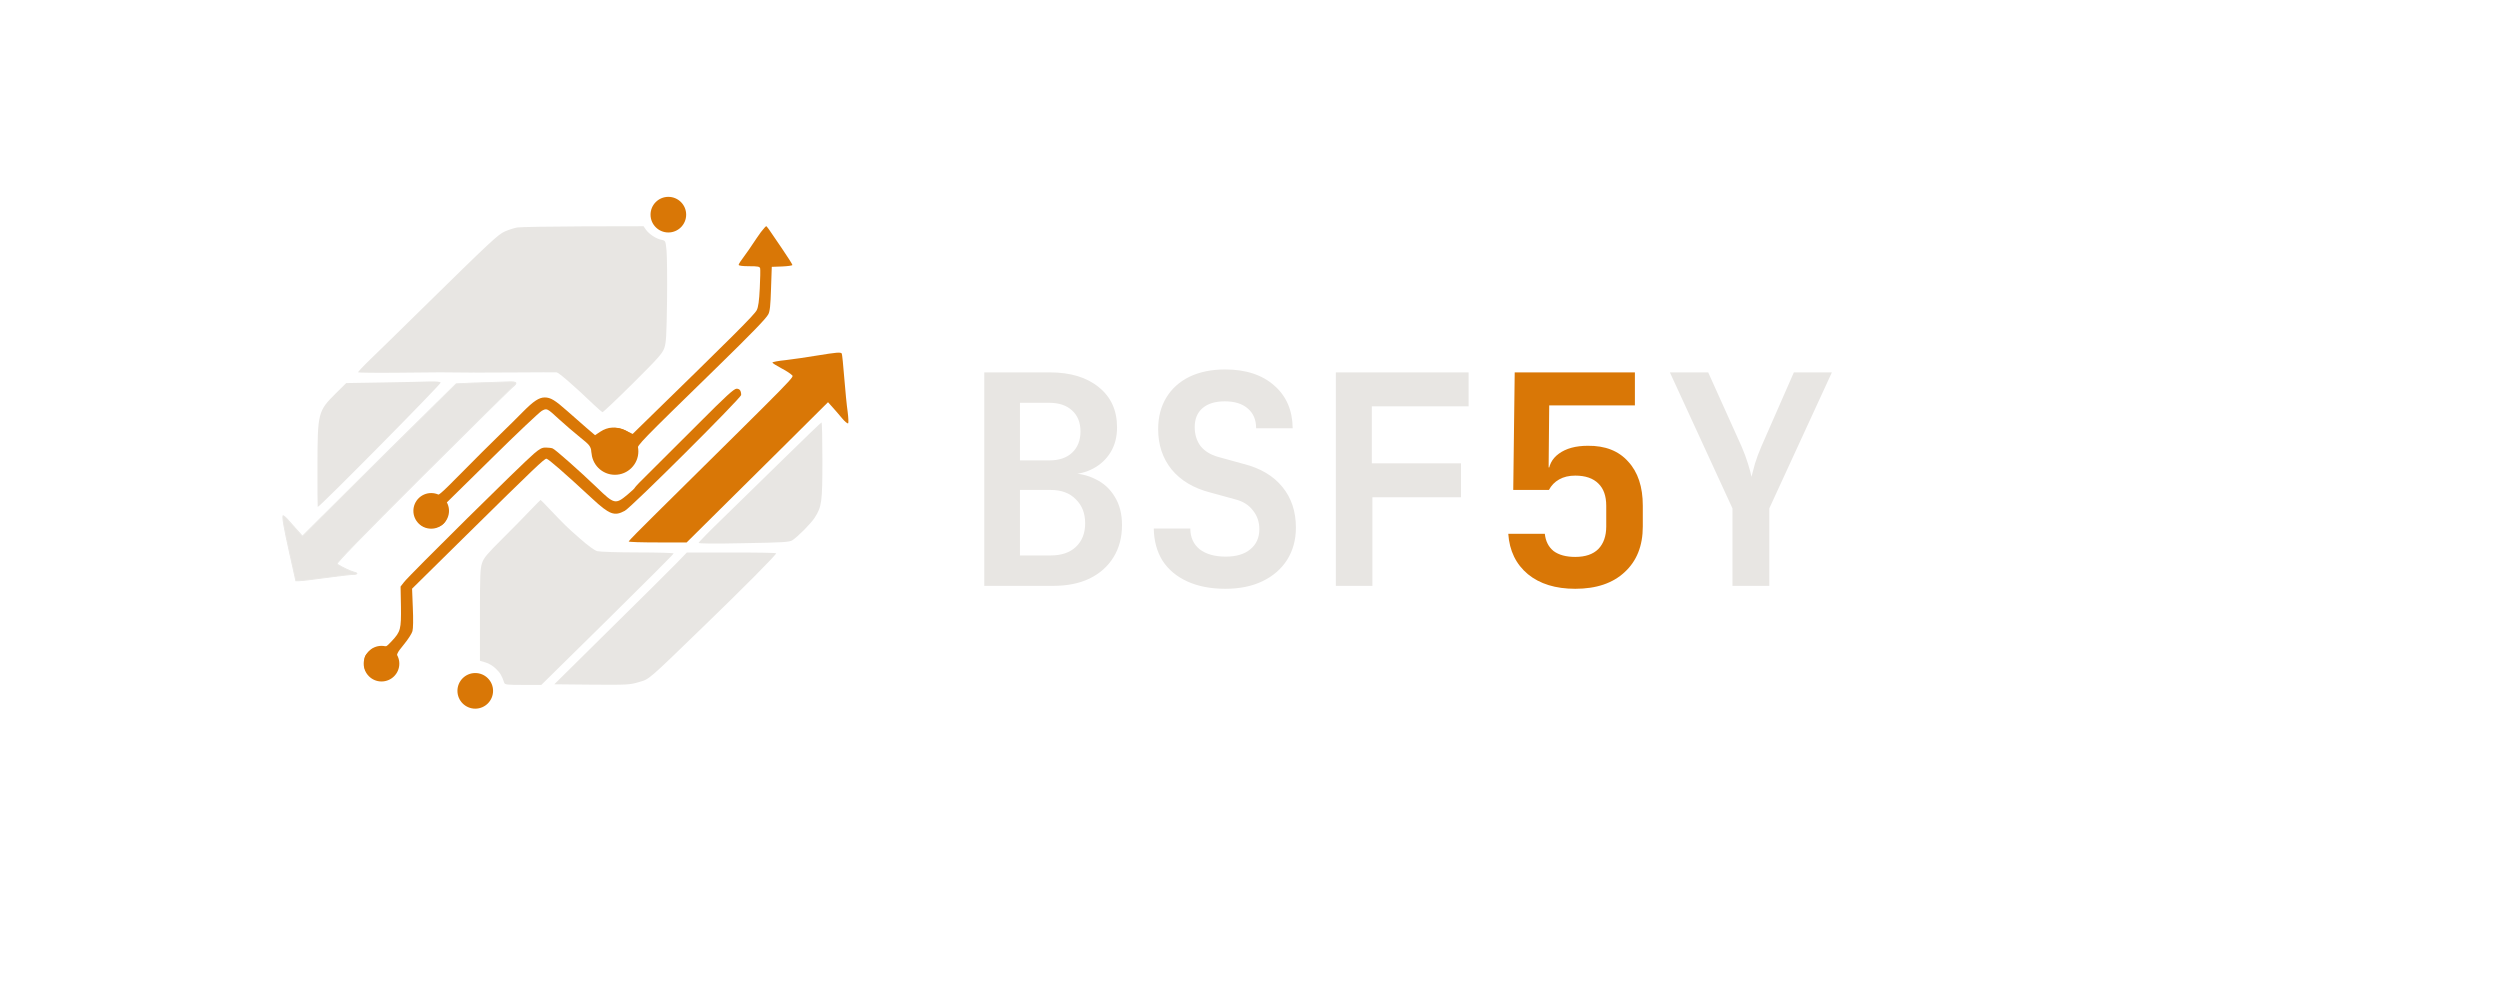
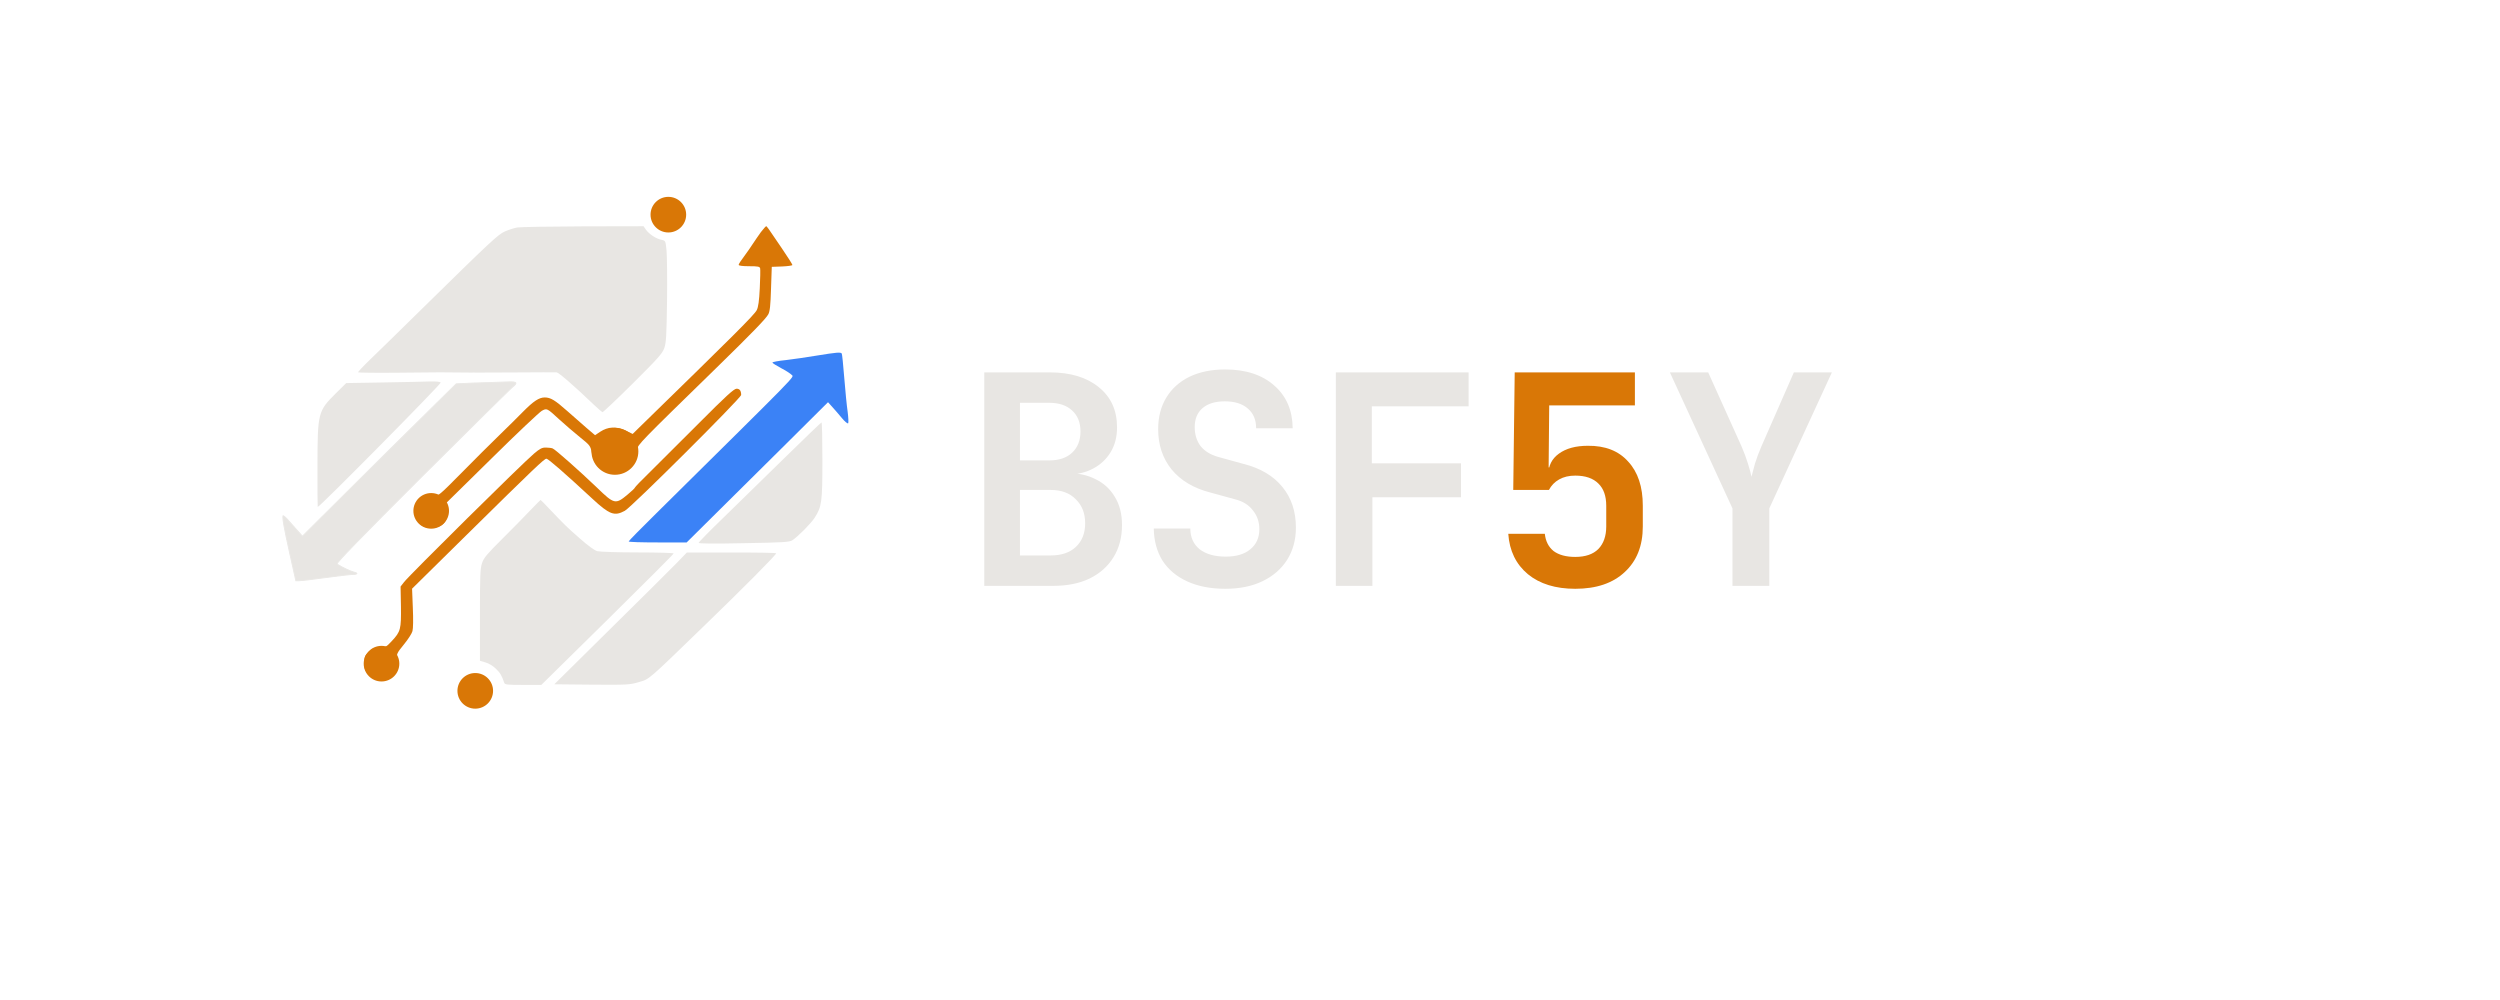
<svg xmlns="http://www.w3.org/2000/svg" width="2667" height="1066" viewBox="0 0 2667 1066" fill="none" version="1.1" id="svg20">
  <defs id="defs1">
    <style id="style1">
    .logo-text { fill: #e8e6e3; }
    .logo-accent { fill: #d97706; }
+     .logo-accent-cool { fill: #3b82f6; }
    .logo-stroke-text { stroke: #e8e6e3; fill: none; }
    .logo-stroke-border { stroke: rgba(255, 255, 255, 0.08); fill: none; }
  </style>
  </defs>
  <path d="M551.733 242.667C548.267 243.333 542.4 245.2 538.533 246.933C531.2 250.267 524.133 256.8 449.467 330.133C427.067 352.267 402.533 376.133 395.067 383.333C387.6 390.533 381.733 396.8 382 397.2C382.133 397.6 402 397.867 425.867 397.6L469.333 397.2C482 397.2 505.5 397.5 505.5 397.5C500.34 397.342 510.033 397.472 505.5 397.5L548.4 397.333C572 397.2 592.4 397.067 593.733 397.2C596 397.333 613.2 412.267 633.067 431.333C637.733 435.733 642 439.467 642.667 439.733C643.2 440 657.867 426.133 675.067 409.067C702.133 382.133 706.667 377.067 708.667 371.333C710.667 365.6 711.067 358.267 711.6 321.333C711.867 297.467 711.6 273.2 711.067 267.333C710 256.8 710 256.8 705.867 255.867C700 254.8 692.667 249.867 689.2 245.2L686.533 241.333L622.267 241.467C586.933 241.6 555.2 242.133 551.733 242.667Z" class="logo-text" id="path1" />
  <path d="M811.733 247.6C809.2 251.2 805.333 256.667 803.2 260C801.067 263.333 796.8 269.467 793.733 273.6C790.533 277.733 788 281.733 788 282.533C788 283.467 792.133 284 799.2 284C808.667 284 810.4 284.4 810.933 286.267C811.2 287.6 811.067 297.2 810.533 307.467C809.867 321.2 808.933 327.467 807.333 330.8C804.533 336.133 783.467 357.067 682.4 455.6L674.933 462.933L667.467 459.333C657.867 454.667 648.667 455.067 640.4 460.533L634.8 464.267L625.733 456.533C620.8 452.133 611.467 444 605.067 438.4C592 426.8 587.333 424 581.067 424C575.067 424 569.067 428 558 439.2C552.933 444.4 541.467 455.733 532.667 464.267C523.867 472.8 505.6 490.933 492.267 504.533C468.933 528.133 467.467 529.333 462.667 529.333C456 529.333 452.133 530.8 447.867 535.2C443.333 539.733 442.133 546 444.4 552.667C446.8 559.6 451.733 563.067 459.2 563.067C472.267 563.067 478.267 556.533 476.933 543.733L476.267 536.4L524.933 488.533C551.6 462.133 575.6 439.6 578 438.267C583.467 435.333 583.333 435.2 596.8 447.6C602.667 452.933 612.4 461.333 618.533 466.267C629.467 475.067 629.867 475.6 631.333 483.067C633.867 496 640.8 502.8 652.533 503.733C662.267 504.533 665.733 503.467 672 497.867C677.333 492.933 680 486.933 680 479.2C680 474.667 682.533 472.133 764 392.667C802.933 354.667 817.2 339.867 819.6 335.333C821.333 332.267 822 325.6 822.533 308L823.333 284.667L834.4 284.267C840.4 284 845.333 283.333 845.333 282.667C845.333 282 840.133 273.733 833.733 264.4C818.8 242.267 818.133 241.467 817.333 241.333C816.933 241.333 814.4 244.133 811.733 247.6Z" class="logo-accent" id="path2" />
-   <path d="M871.333 379.333C861.067 381.067 846.267 383.2 838.4 384.133C830.4 384.933 824 386.133 824 386.8C824 387.333 828.133 390 833.2 392.667C838.267 395.333 843.467 398.667 844.667 400C847.067 402.667 854.667 394.8 700.4 547.333C684 563.467 670.667 577.067 670.667 577.6C670.667 578.267 684.533 578.667 701.6 578.667H732.533L763.2 548.267C780.133 531.6 814 498 838.533 473.6L883.333 429.067L888 434.267C890.533 437.067 895.2 442.4 898.133 446C901.2 449.733 904.133 452.133 904.8 451.6C905.333 451.067 905.067 445.467 904.267 439.2C903.333 432.933 901.733 416.667 900.667 403.2C899.6 389.6 898.4 377.867 898 377.2C896.933 375.467 892.667 375.867 871.333 379.333Z" class="logo-accent" id="path3" />
+   <path d="M871.333 379.333C861.067 381.067 846.267 383.2 838.4 384.133C830.4 384.933 824 386.133 824 386.8C824 387.333 828.133 390 833.2 392.667C838.267 395.333 843.467 398.667 844.667 400C847.067 402.667 854.667 394.8 700.4 547.333C684 563.467 670.667 577.067 670.667 577.6C670.667 578.267 684.533 578.667 701.6 578.667H732.533L763.2 548.267C780.133 531.6 814 498 838.533 473.6L883.333 429.067L888 434.267C890.533 437.067 895.2 442.4 898.133 446C901.2 449.733 904.133 452.133 904.8 451.6C905.333 451.067 905.067 445.467 904.267 439.2C903.333 432.933 901.733 416.667 900.667 403.2C899.6 389.6 898.4 377.867 898 377.2C896.933 375.467 892.667 375.867 871.333 379.333Z" class="logo-accent-cool" id="path3" />
  <path d="M409.067 408L369.333 408.667L358.533 419.333C339.2 438.533 338.8 440 338.667 496.533C338.533 520.533 338.8 540.533 338.933 540.8C340.133 541.867 470.933 409.467 470.133 408.133C469.467 407.2 465.467 406.8 458.933 406.933C453.333 407.2 430.8 407.6 409.067 408Z" class="logo-text" id="path4" />
  <path d="M541.76 407.432C544.282 407.3 546.249 407.318 547.681 407.492C548.397 407.579 548.963 407.703 549.391 407.858C549.823 408.015 550.079 408.189 550.217 408.354C550.341 408.503 550.392 408.666 550.366 408.883C550.339 409.12 550.216 409.436 549.944 409.842C549.397 410.654 548.347 411.681 546.756 412.941C546.448 413.176 545.515 414.044 544.062 415.432C542.575 416.853 540.513 418.85 537.941 421.359C532.796 426.377 525.607 433.444 516.899 442.044C499.481 459.245 475.981 482.579 450.58 507.913C417.914 540.513 394.944 563.649 380.291 578.735C372.966 586.278 367.714 591.812 364.368 595.513C362.697 597.361 361.494 598.761 360.743 599.727C360.371 600.207 360.096 600.599 359.932 600.893C359.853 601.036 359.78 601.191 359.747 601.34C359.722 601.455 359.676 601.8 359.983 602.011V602.012C361.951 603.369 365.481 605.25 368.936 606.886C372.382 608.517 375.828 609.941 377.621 610.354C378.896 610.648 379.753 610.998 380.246 611.33C380.493 611.496 380.617 611.636 380.671 611.733C380.717 611.815 380.707 611.852 380.698 611.876C380.682 611.919 380.623 612.014 380.439 612.135C380.258 612.253 379.989 612.373 379.619 612.48C378.88 612.694 377.805 612.834 376.4 612.834C374.964 612.834 370.966 613.205 365.71 613.804C360.439 614.404 353.867 615.238 347.263 616.172C340.667 617.105 334.204 617.937 329.109 618.537C323.995 619.139 320.298 619.5 319.2 619.5H315.601L310.621 597.092V597.09L309.193 590.744C306.024 576.584 303.997 566.885 302.876 560.48C302.235 556.818 301.893 554.25 301.801 552.548C301.755 551.694 301.774 551.083 301.839 550.67C301.883 550.392 301.941 550.258 301.975 550.198C301.988 550.2 302.005 550.201 302.024 550.205C302.13 550.229 302.284 550.288 302.486 550.395C302.888 550.61 303.408 550.977 304.012 551.483C305.216 552.492 306.694 554.001 308.146 555.782L308.152 555.791L308.158 555.798C310.835 558.824 314.548 563.091 317.047 565.813L318.037 566.877L322.293 571.666L322.644 572.06L323.019 571.688L370.752 524.222L370.753 524.221C396.885 498.088 431.818 463.556 448.351 447.29V447.289L478.217 417.824L486.713 409.49L505.213 408.633L505.214 408.634L518.948 408.233H518.95C526.541 407.967 536.688 407.699 541.76 407.432Z" class="logo-text" id="path5" />
  <path d="M541.76 407.432C544.282 407.3 546.249 407.318 547.681 407.492C548.397 407.579 548.963 407.703 549.391 407.858C549.823 408.015 550.079 408.189 550.217 408.354C550.341 408.503 550.392 408.666 550.366 408.883C550.339 409.12 550.216 409.436 549.944 409.842C549.397 410.654 548.347 411.681 546.756 412.941C546.448 413.176 545.515 414.044 544.062 415.432C542.575 416.853 540.513 418.85 537.941 421.359C532.796 426.377 525.607 433.444 516.899 442.044C499.481 459.245 475.981 482.579 450.58 507.913C417.914 540.513 394.944 563.649 380.291 578.735C372.966 586.278 367.714 591.812 364.368 595.513C362.697 597.361 361.494 598.761 360.743 599.727C360.371 600.207 360.096 600.599 359.932 600.893C359.853 601.036 359.78 601.191 359.747 601.34C359.722 601.455 359.676 601.8 359.983 602.011V602.012C361.951 603.369 365.481 605.25 368.936 606.886C372.382 608.517 375.828 609.941 377.621 610.354C378.896 610.648 379.753 610.998 380.246 611.33C380.493 611.496 380.617 611.636 380.671 611.733C380.717 611.815 380.707 611.852 380.698 611.876C380.682 611.919 380.623 612.014 380.439 612.135C380.258 612.253 379.989 612.373 379.619 612.48C378.88 612.694 377.805 612.834 376.4 612.834C374.964 612.834 370.966 613.205 365.71 613.804C360.439 614.404 353.867 615.238 347.263 616.172C340.667 617.105 334.204 617.937 329.109 618.537C323.995 619.139 320.298 619.5 319.2 619.5H315.601L310.621 597.092V597.09L309.193 590.744C306.024 576.584 303.997 566.885 302.876 560.48C302.235 556.818 301.893 554.25 301.801 552.548C301.755 551.694 301.774 551.083 301.839 550.67C301.883 550.392 301.941 550.258 301.975 550.198C301.988 550.2 302.005 550.201 302.024 550.205C302.13 550.229 302.284 550.288 302.486 550.395C302.888 550.61 303.408 550.977 304.012 551.483C305.216 552.492 306.694 554.001 308.146 555.782L308.152 555.791L308.158 555.798C310.835 558.824 314.548 563.091 317.047 565.813L318.037 566.877L322.293 571.666L322.644 572.06L323.019 571.688L370.752 524.222L370.753 524.221C396.885 498.088 431.818 463.556 448.351 447.29V447.289L478.217 417.824L486.713 409.49L505.213 408.633L505.214 408.634L518.948 408.233H518.95C526.541 407.967 536.688 407.699 541.76 407.432Z" class="logo-stroke-text" id="path6" />
  <path d="M541.76 407.432C544.282 407.3 546.249 407.318 547.681 407.492C548.397 407.579 548.963 407.703 549.391 407.858C549.823 408.015 550.079 408.189 550.217 408.354C550.341 408.503 550.392 408.666 550.366 408.883C550.339 409.12 550.216 409.436 549.944 409.842C549.397 410.654 548.347 411.681 546.756 412.941C546.448 413.176 545.515 414.044 544.062 415.432C542.575 416.853 540.513 418.85 537.941 421.359C532.796 426.377 525.607 433.444 516.899 442.044C499.481 459.245 475.981 482.579 450.58 507.913C417.914 540.513 394.944 563.649 380.291 578.735C372.966 586.278 367.714 591.812 364.368 595.513C362.697 597.361 361.494 598.761 360.743 599.727C360.371 600.207 360.096 600.599 359.932 600.893C359.853 601.036 359.78 601.191 359.747 601.34C359.722 601.455 359.676 601.8 359.983 602.011V602.012C361.951 603.369 365.481 605.25 368.936 606.886C372.382 608.517 375.828 609.941 377.621 610.354C378.896 610.648 379.753 610.998 380.246 611.33C380.493 611.496 380.617 611.636 380.671 611.733C380.717 611.815 380.707 611.852 380.698 611.876C380.682 611.919 380.623 612.014 380.439 612.135C380.258 612.253 379.989 612.373 379.619 612.48C378.88 612.694 377.805 612.834 376.4 612.834C374.964 612.834 370.966 613.205 365.71 613.804C360.439 614.404 353.867 615.238 347.263 616.172C340.667 617.105 334.204 617.937 329.109 618.537C323.995 619.139 320.298 619.5 319.2 619.5H315.601L310.621 597.092V597.09L309.193 590.744C306.024 576.584 303.997 566.885 302.876 560.48C302.235 556.818 301.893 554.25 301.801 552.548C301.755 551.694 301.774 551.083 301.839 550.67C301.883 550.392 301.941 550.258 301.975 550.198C301.988 550.2 302.005 550.201 302.024 550.205C302.13 550.229 302.284 550.288 302.486 550.395C302.888 550.61 303.408 550.977 304.012 551.483C305.216 552.492 306.694 554.001 308.146 555.782L308.152 555.791L308.158 555.798C310.835 558.824 314.548 563.091 317.047 565.813L318.037 566.877L322.293 571.666L322.644 572.06L323.019 571.688L370.752 524.222L370.753 524.221C396.885 498.088 431.818 463.556 448.351 447.29V447.289L478.217 417.824L486.713 409.49L505.213 408.633L505.214 408.634L518.948 408.233H518.95C526.541 407.967 536.688 407.699 541.76 407.432Z" class="logo-stroke-border" id="path7" />
  <path d="M746.133 450.933C726.133 470.933 702.533 494.533 693.6 503.333C684.667 512 677.333 519.6 677.333 520.133C677.333 520.667 673.733 524.133 669.2 527.867C656.667 538.267 655.2 538 636.933 520.267C618 502.133 592.533 479.6 589.6 478.4C588.4 477.867 585.067 477.467 582.4 477.467C578.4 477.333 576 478.533 569.733 483.867C557.467 494.133 436.8 613.467 431.067 620.933L427.333 625.733L427.733 646.933C428 671.333 427.467 673.733 417.867 684C412 690.267 411.2 690.667 405.067 690.667C399.6 690.667 397.867 691.333 393.6 695.2C389.067 699.467 388.667 700.4 388.667 707.2C388.667 713.733 389.2 715.067 392.933 718.933C396.533 722.533 398.4 723.2 404.933 723.733C411.867 724.267 413.333 723.867 416.933 720.8C422.4 716.267 424.533 710.667 423.6 703.2C423.067 697.467 423.333 696.8 430.8 687.6C435.2 682.267 439.333 675.867 440 673.333C440.8 670.533 440.933 660.533 440.4 648.267L439.6 628L496.8 571.6C570.8 498.667 580.667 489.333 582.933 489.333C584.8 489.333 602.533 504.8 631.733 531.867C650.267 549.067 655.467 550.933 666.533 544.933C673.6 541.2 790.667 424.533 790.667 421.333C790.667 416.8 789.067 414.667 785.733 414.667C783.067 414.667 774.267 422.667 746.133 450.933Z" class="logo-accent" id="path8" />
  <path d="M837.333 488.133C816.4 508.667 787.2 537.2 772.4 551.6C757.467 566 745.333 578.4 745.333 579.067C745.333 580 762 580.133 793.6 579.467C835.333 578.8 842.267 578.267 845.2 576.4C851.333 572.4 865.2 558.4 869.2 552.133C876.667 540.4 877.333 535.467 877.333 491.067C877.333 468.8 876.933 450.667 876.4 450.667C875.733 450.8 858.267 467.6 837.333 488.133Z" class="logo-text" id="path9" />
  <path d="M565.867 544.267C560.133 550.4 546.667 564 536 574.667C519.733 590.8 516 595.2 514.267 600.667C512.267 606.267 512 613.867 512 656V704.933L517.867 706.667C521.333 707.6 526 710.4 528.933 713.333C533.6 717.733 535.333 720.8 537.867 728.267C538.533 730.4 540.667 730.667 558 730.667H577.467L648.133 661.067C686.933 622.8 718.667 591.067 718.667 590.4C718.667 589.867 701.467 589.333 680.4 589.333C659.2 589.333 639.867 588.667 637.2 588C634.267 587.2 627.067 582 618.533 574.4C604.533 562.133 602.667 560.267 586.133 542.933C581.2 537.6 576.933 533.333 576.667 533.333C576.533 533.333 571.6 538.267 565.867 544.267Z" class="logo-text" id="path10" />
  <path d="M721.333 601.2C715.067 607.6 683.333 639.2 650.667 671.333L591.333 730L631.333 730.4C669.333 730.667 671.733 730.533 681.333 727.733C693.067 724.267 690 726.933 750 668.8C792.667 627.6 827.867 592.133 828 590.267C828 589.733 806.533 589.333 780.4 589.467H732.667L721.333 601.2Z" class="logo-text" id="path11" />
  <circle cx="713" cy="229" r="19" class="logo-accent" id="path12" />
  <path d="M1050.02 625V397.258H1119.9C1141.95 397.258 1159.42 402.562 1172.32 413.169C1185.21 423.568 1191.66 437.815 1191.66 455.91C1191.66 466.101 1189.37 474.94 1184.8 482.428C1180.22 489.915 1173.98 495.738 1166.08 499.898C1158.38 504.058 1149.44 506.138 1139.25 506.138V504.89C1150.27 504.682 1160.05 506.762 1168.57 511.129C1177.31 515.289 1184.17 521.528 1189.16 529.848C1194.36 538.167 1196.96 548.254 1196.96 560.109C1196.96 573.212 1193.95 584.651 1187.91 594.426C1181.88 604.202 1173.36 611.793 1162.33 617.201C1151.52 622.4 1138.52 625 1123.34 625H1050.02ZM1088.08 592.555H1120.84C1132.28 592.555 1141.22 589.539 1147.67 583.507C1154.33 577.268 1157.65 568.845 1157.65 558.237C1157.65 547.63 1154.33 539.103 1147.67 532.655C1141.22 526 1132.28 522.672 1120.84 522.672H1088.08V592.555ZM1088.08 491.163H1119.28C1129.68 491.163 1137.79 488.459 1143.61 483.052C1149.65 477.436 1152.66 469.845 1152.66 460.277C1152.66 450.71 1149.65 443.223 1143.61 437.815C1137.79 432.408 1129.68 429.704 1119.28 429.704H1088.08V491.163ZM1307.28 628.12C1291.68 628.12 1278.16 625.52 1266.72 620.32C1255.28 615.121 1246.44 607.737 1240.2 598.17C1234.17 588.395 1231.05 576.956 1230.85 563.853H1269.84C1269.84 573.212 1273.17 580.596 1279.83 586.003C1286.69 591.203 1295.94 593.803 1307.59 593.803C1318.82 593.803 1327.56 591.203 1333.8 586.003C1340.24 580.804 1343.47 573.628 1343.47 564.477C1343.47 556.782 1341.18 550.126 1336.6 544.511C1332.24 538.687 1325.89 534.735 1317.57 532.655L1291.37 525.48C1273.48 520.904 1259.65 512.689 1249.88 500.834C1240.31 488.979 1235.53 474.628 1235.53 457.782C1235.53 444.887 1238.44 433.656 1244.26 424.088C1250.08 414.521 1258.3 407.138 1268.91 401.938C1279.72 396.739 1292.41 394.139 1306.97 394.139C1329.01 394.139 1346.48 399.858 1359.38 411.297C1372.27 422.528 1378.83 437.711 1379.03 456.846H1340.04C1340.04 447.902 1337.12 440.935 1331.3 435.943C1325.48 430.744 1317.26 428.144 1306.66 428.144C1296.46 428.144 1288.56 430.536 1282.95 435.319C1277.33 440.103 1274.52 446.862 1274.52 455.598C1274.52 463.501 1276.6 470.261 1280.76 475.876C1285.13 481.284 1291.37 485.131 1299.48 487.419L1326.62 494.907C1344.72 499.482 1358.55 507.698 1368.11 519.553C1377.68 531.2 1382.47 545.654 1382.47 562.917C1382.47 575.812 1379.35 587.251 1373.11 597.234C1366.87 607.009 1358.13 614.601 1346.9 620.008C1335.67 625.416 1322.46 628.12 1307.28 628.12ZM1425.08 625V397.258H1566.72V433.448H1463.46V494.283H1558.61V530.472H1464.08V625H1425.08Z" class="logo-text" id="path14" />
  <path d="M1680.47 628.12C1659.46 628.12 1642.62 622.92 1629.93 612.521C1617.24 601.914 1610.27 587.563 1609.03 569.469H1648.02C1648.86 577.372 1651.98 583.507 1657.38 587.875C1663 592.035 1670.69 594.115 1680.47 594.115C1691.28 594.115 1699.5 591.307 1705.12 585.691C1710.73 579.868 1713.54 571.86 1713.54 561.669V539.519C1713.54 529.12 1710.73 521.216 1705.12 515.809C1699.5 510.193 1691.28 507.386 1680.47 507.386C1673.81 507.386 1668.09 508.737 1663.31 511.441C1658.53 514.145 1654.89 517.889 1652.39 522.672H1614.33L1615.89 397.258H1744.11V432.512H1652.7L1652.08 498.65H1661.13L1651.77 506.45C1651.77 496.882 1655.51 489.395 1663 483.987C1670.69 478.372 1680.99 475.564 1693.88 475.564C1712.39 475.356 1726.75 480.972 1736.94 492.411C1747.34 503.642 1752.54 519.345 1752.54 539.519V561.669C1752.54 582.259 1746.09 598.482 1733.19 610.337C1720.51 622.192 1702.93 628.12 1680.47 628.12Z" class="logo-accent" id="path15" />
  <path d="M1848.19 625V542.327L1781.43 397.258H1822.3L1857.86 476.188C1860.56 482.428 1862.85 488.563 1864.72 494.595C1866.6 500.626 1867.84 505.306 1868.47 508.633C1869.3 505.306 1870.55 500.626 1872.21 494.595C1874.08 488.563 1876.37 482.428 1879.08 476.188L1913.7 397.258H1954.26L1887.5 542.327V625H1848.19Z" class="logo-text" id="path16" />
  <circle cx="507" cy="737" r="19" class="logo-accent" id="circle16" />
  <circle cx="407" cy="708" r="19" class="logo-accent" id="circle17" />
  <circle cx="460" cy="545" r="19" class="logo-accent" id="circle19" />
  <circle cx="656" cy="481.5" r="25" class="logo-accent" id="ellipse19" />
</svg>
